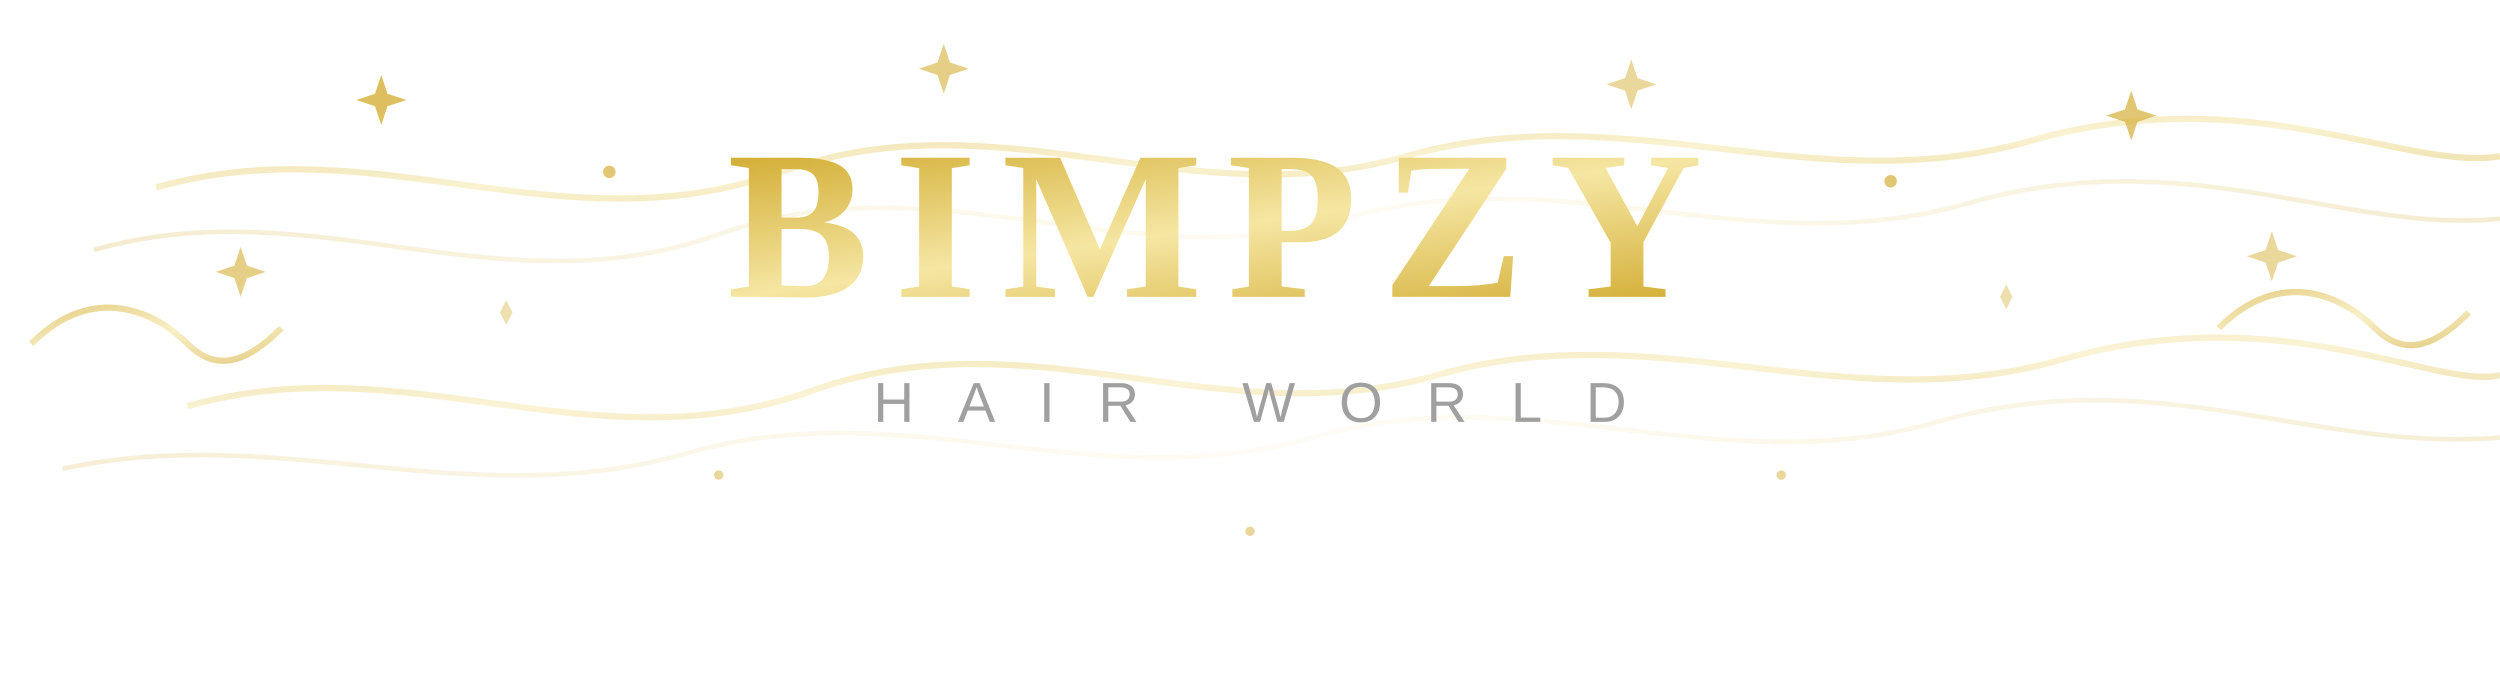
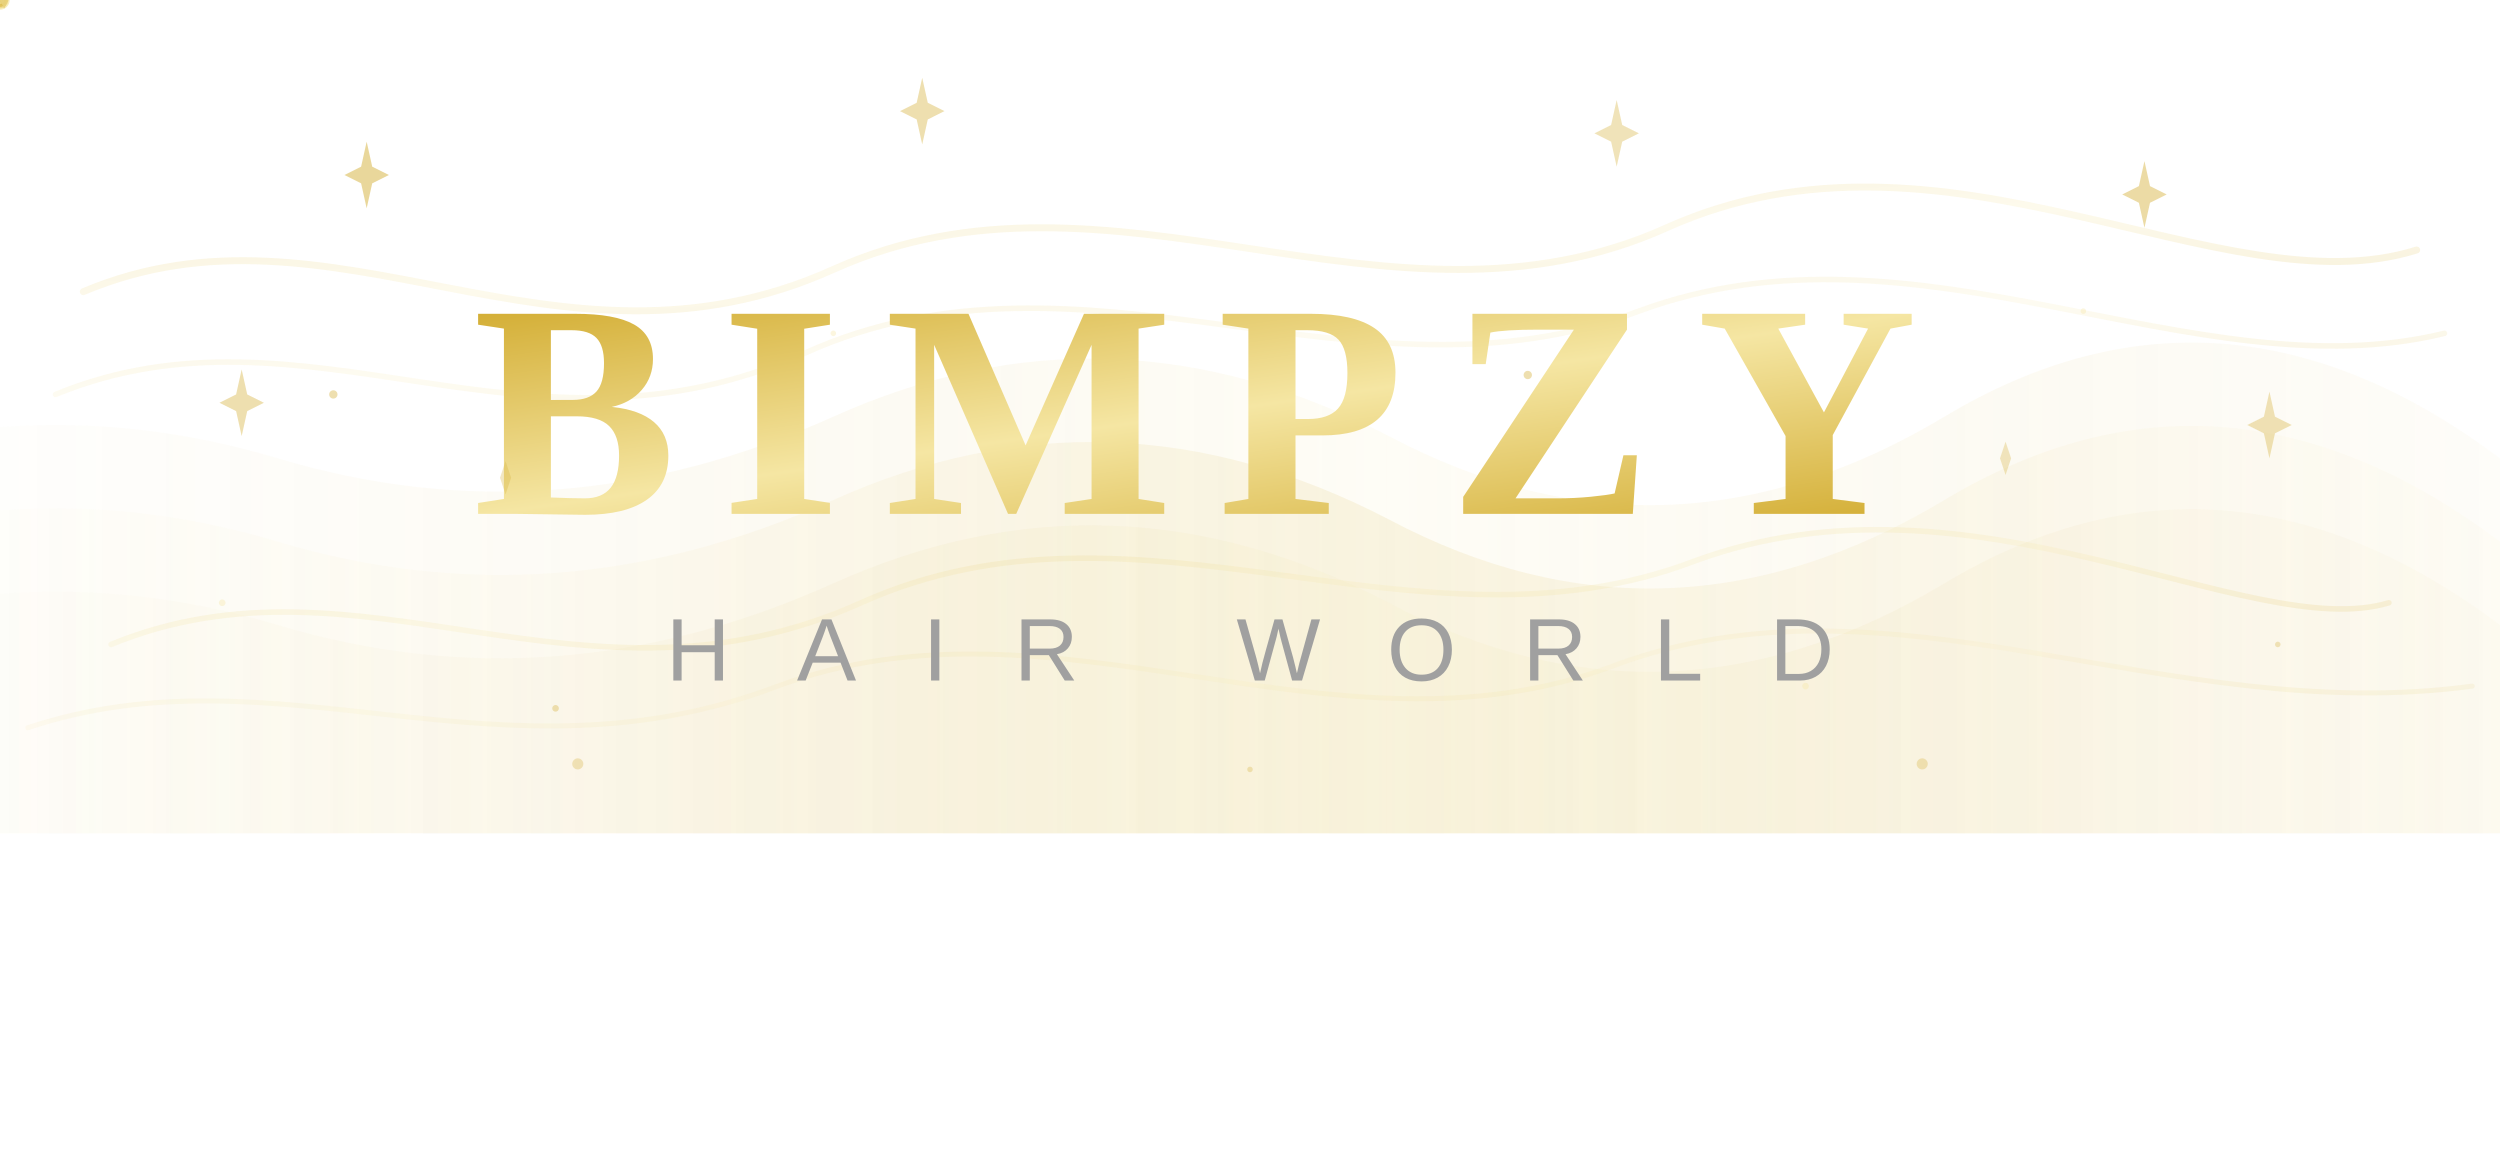
- <svg xmlns="http://www.w3.org/2000/svg" viewBox="0 0 800 220" width="100%" height="auto">
+ <svg xmlns="http://www.w3.org/2000/svg" viewBox="0 0 900 420" width="100%" height="auto">
  <defs>
    <linearGradient id="goldGrad" x1="0%" y1="0%" x2="100%" y2="100%">
      <stop offset="0%" style="stop-color:#d4af37;stop-opacity:1" />
      <stop offset="50%" style="stop-color:#f5e6a3;stop-opacity:1" />
      <stop offset="100%" style="stop-color:#d4af37;stop-opacity:1" />
    </linearGradient>
-     <linearGradient id="goldLight" x1="0%" y1="0%" x2="100%" y2="0%">
-       <stop offset="0%" style="stop-color:#d4af37;stop-opacity:0.6" />
-       <stop offset="50%" style="stop-color:#f5e6a3;stop-opacity:0.3" />
-       <stop offset="100%" style="stop-color:#d4af37;stop-opacity:0.6" />
+     <linearGradient id="smoke1" x1="0%" y1="0%" x2="100%" y2="0%">
+       <stop offset="0%" style="stop-color:#d4af37;stop-opacity:0" />
+       <stop offset="30%" style="stop-color:#d4af37;stop-opacity:0.06" />
+       <stop offset="50%" style="stop-color:#f5e6a3;stop-opacity:0.1" />
+       <stop offset="70%" style="stop-color:#d4af37;stop-opacity:0.06" />
+       <stop offset="100%" style="stop-color:#d4af37;stop-opacity:0" />
+     </linearGradient>
+     <linearGradient id="smoke2" x1="0%" y1="0%" x2="100%" y2="0%">
+       <stop offset="0%" style="stop-color:#f5e6a3;stop-opacity:0" />
+       <stop offset="25%" style="stop-color:#f5e6a3;stop-opacity:0.08" />
+       <stop offset="50%" style="stop-color:#d4af37;stop-opacity:0.12" />
+       <stop offset="75%" style="stop-color:#f5e6a3;stop-opacity:0.08" />
+       <stop offset="100%" style="stop-color:#f5e6a3;stop-opacity:0" />
+     </linearGradient>
+     <linearGradient id="smoke3" x1="0%" y1="0%" x2="100%" y2="0%">
+       <stop offset="0%" style="stop-color:#d4af37;stop-opacity:0" />
+       <stop offset="35%" style="stop-color:#d4af37;stop-opacity:0.05" />
+       <stop offset="50%" style="stop-color:#f5e6a3;stop-opacity:0.08" />
+       <stop offset="65%" style="stop-color:#d4af37;stop-opacity:0.05" />
+       <stop offset="100%" style="stop-color:#d4af37;stop-opacity:0" />
    </linearGradient>
  </defs>
-   <rect width="800" height="220" fill="transparent" />
-   <g fill="none" stroke-width="2">
-     <path d="M50,60 C120,40 180,80 250,55 C320,30 380,70 450,50 C520,30 580,65 650,45 C720,25 770,55 800,50" stroke="url(#goldGrad)" opacity="0.5">
-       <animate attributeName="d" values="M50,60 C120,40 180,80 250,55 C320,30 380,70 450,50 C520,30 580,65 650,45 C720,25 770,55 800,50;                 M50,55 C120,45 180,70 250,50 C320,35 380,65 450,55 C520,35 580,60 650,50 C720,30 770,50 800,55;                 M50,60 C120,40 180,80 250,55 C320,30 380,70 450,50 C520,30 580,65 650,45 C720,25 770,55 800,50" dur="4s" repeatCount="indefinite" />
+   <rect width="900" height="420" fill="transparent" />
+   <g>
+     <path d="M-100,180 Q0,135 100,165 Q200,195 300,150 Q400,105 500,157 Q600,210 700,150 Q800,90 900,165 Q1000,225 1100,180 L1100,300 L-100,300 Z" fill="url(#smoke1)">
+       <animate attributeName="d" values="M-100,180 Q0,135 100,165 Q200,195 300,150 Q400,105 500,157 Q600,210 700,150 Q800,90 900,165 Q1000,225 1100,180 L1100,300 L-100,300 Z;                 M-100,172 Q0,150 100,180 Q200,210 300,165 Q400,120 500,172 Q600,217 700,165 Q800,105 900,180 Q1000,210 1100,195 L1100,300 L-100,300 Z;                 M-100,187 Q0,120 100,150 Q200,180 300,135 Q400,90 500,142 Q600,195 700,135 Q800,75 900,150 Q1000,240 1100,165 L1100,300 L-100,300 Z;                 M-100,180 Q0,135 100,165 Q200,195 300,150 Q400,105 500,157 Q600,210 700,150 Q800,90 900,165 Q1000,225 1100,180 L1100,300 L-100,300 Z" dur="8s" repeatCount="indefinite" />
    </path>
-     <path d="M30,80 C100,60 160,100 230,75 C300,50 360,90 430,70 C500,50 560,85 630,65 C700,45 750,75 800,70" stroke="url(#goldLight)" stroke-width="1.5" opacity="0.4">
-       <animate attributeName="d" values="M30,80 C100,60 160,100 230,75 C300,50 360,90 430,70 C500,50 560,85 630,65 C700,45 750,75 800,70;                 M30,75 C100,65 160,90 230,80 C300,55 360,85 430,75 C500,55 560,80 630,70 C700,50 750,70 800,75;                 M30,80 C100,60 160,100 230,75 C300,50 360,90 430,70 C500,50 560,85 630,65 C700,45 750,75 800,70" dur="5s" repeatCount="indefinite" />
+     <path d="M-100,210 Q0,165 100,195 Q200,225 300,180 Q400,135 500,187 Q600,240 700,180 Q800,120 900,195 Q1000,255 1100,210 L1100,300 L-100,300 Z" fill="url(#smoke2)">
+       <animate attributeName="d" values="M-100,210 Q0,165 100,195 Q200,225 300,180 Q400,135 500,187 Q600,240 700,180 Q800,120 900,195 Q1000,255 1100,210 L1100,300 L-100,300 Z;                 M-100,202 Q0,180 100,210 Q200,240 300,195 Q400,150 500,202 Q600,247 700,195 Q800,135 900,210 Q1000,240 1100,225 L1100,300 L-100,300 Z;                 M-100,217 Q0,150 100,180 Q200,210 300,165 Q400,120 500,172 Q600,225 700,165 Q800,105 900,180 Q1000,270 1100,195 L1100,300 L-100,300 Z;                 M-100,210 Q0,165 100,195 Q200,225 300,180 Q400,135 500,187 Q600,240 700,180 Q800,120 900,195 Q1000,255 1100,210 L1100,300 L-100,300 Z" dur="10s" repeatCount="indefinite" begin="1s" />
    </path>
-     <path d="M60,130 C130,110 190,150 260,125 C330,100 390,140 460,120 C530,100 590,135 660,115 C730,95 780,125 800,120" stroke="url(#goldGrad)" opacity="0.45">
-       <animate attributeName="d" values="M60,130 C130,110 190,150 260,125 C330,100 390,140 460,120 C530,100 590,135 660,115 C730,95 780,125 800,120;                 M60,125 C130,115 190,140 260,130 C330,105 390,135 460,125 C530,105 590,130 660,120 C730,100 780,120 800,125;                 M60,130 C130,110 190,150 260,125 C330,100 390,140 460,120 C530,100 590,135 660,115 C730,95 780,125 800,120" dur="4.5s" repeatCount="indefinite" />
-     </path>
-     <path d="M20,150 C90,135 150,165 220,145 C290,125 350,160 420,140 C490,120 550,155 620,135 C690,115 740,145 800,140" stroke="url(#goldLight)" stroke-width="1.5" opacity="0.35">
-       <animate attributeName="d" values="M20,150 C90,135 150,165 220,145 C290,125 350,160 420,140 C490,120 550,155 620,135 C690,115 740,145 800,140;                 M20,145 C90,140 150,155 220,150 C290,130 350,155 420,145 C490,125 550,150 620,140 C690,120 740,140 800,145;                 M20,150 C90,135 150,165 220,145 C290,125 350,160 420,140 C490,120 550,155 620,135 C690,115 740,145 800,140" dur="5.5s" repeatCount="indefinite" />
+     <path d="M-100,240 Q0,195 100,225 Q200,255 300,210 Q400,165 500,217 Q600,270 700,210 Q800,150 900,225 Q1000,285 1100,240 L1100,300 L-100,300 Z" fill="url(#smoke3)">
+       <animate attributeName="d" values="M-100,240 Q0,195 100,225 Q200,255 300,210 Q400,165 500,217 Q600,270 700,210 Q800,150 900,225 Q1000,285 1100,240 L1100,300 L-100,300 Z;                 M-100,232 Q0,210 100,240 Q200,270 300,225 Q400,180 500,232 Q600,277 700,225 Q800,165 900,240 Q1000,270 1100,255 L1100,300 L-100,300 Z;                 M-100,247 Q0,180 100,210 Q200,240 300,195 Q400,150 500,202 Q600,255 700,195 Q800,135 900,210 Q1000,300 1100,225 L1100,300 L-100,300 Z;                 M-100,240 Q0,195 100,225 Q200,255 300,210 Q400,165 500,217 Q600,270 700,210 Q800,150 900,225 Q1000,285 1100,240 L1100,300 L-100,300 Z" dur="12s" repeatCount="indefinite" begin="2s" />
    </path>
  </g>
-   <path d="M10,110 C30,90 50,100 60,110 C70,120 80,115 90,105" fill="none" stroke="url(#goldGrad)" stroke-width="2" opacity="0.6">
-     <animate attributeName="d" values="M10,110 C30,90 50,100 60,110 C70,120 80,115 90,105;               M10,105 C30,95 50,105 60,115 C70,125 80,120 90,110;               M10,110 C30,90 50,100 60,110 C70,120 80,115 90,105" dur="3s" repeatCount="indefinite" />
-   </path>
-   <path d="M710,105 C730,85 750,95 760,105 C770,115 780,110 790,100" fill="none" stroke="url(#goldGrad)" stroke-width="2" opacity="0.6">
-     <animate attributeName="d" values="M710,105 C730,85 750,95 760,105 C770,115 780,110 790,100;               M710,100 C730,90 750,100 760,110 C770,120 780,115 790,105;               M710,105 C730,85 750,95 760,105 C770,115 780,110 790,100" dur="3s" repeatCount="indefinite" />
-   </path>
-   <circle cx="195" cy="55" r="2" fill="#d4af37" opacity="0.7">
-     <animate attributeName="opacity" values="0.7;0.2;0.7" dur="2s" repeatCount="indefinite" />
-   </circle>
-   <circle cx="605" cy="58" r="2" fill="#d4af37" opacity="0.7">
-     <animate attributeName="opacity" values="0.7;0.2;0.7" dur="2.5s" repeatCount="indefinite" begin="0.5s" />
-   </circle>
-   <circle cx="400" cy="170" r="1.5" fill="#d4af37" opacity="0.5">
-     <animate attributeName="opacity" values="0.5;0.1;0.5" dur="3s" repeatCount="indefinite" begin="1s" />
-   </circle>
-   <text x="400" y="95" font-family="Georgia, 'Times New Roman', serif" font-size="68" font-weight="bold" fill="url(#goldGrad)" text-anchor="middle" letter-spacing="8">
+   <g>
+     <circle r="3" fill="#d4af37" opacity="0.7">
+       <animate attributeName="cx" values="-50;950;-50" dur="6s" repeatCount="indefinite" />
+       <animate attributeName="cy" values="150;157;150" dur="6s" repeatCount="indefinite" />
+       <animate attributeName="opacity" values="0;0.7;0" dur="6s" repeatCount="indefinite" />
+     </circle>
+     <circle r="2.5" fill="#f5e6a3" opacity="0.6">
+       <animate attributeName="cx" values="-50;950;-50" dur="7s" repeatCount="indefinite" begin="1.2s" />
+       <animate attributeName="cy" values="187;195;187" dur="7s" repeatCount="indefinite" begin="1.2s" />
+       <animate attributeName="opacity" values="0;0.6;0" dur="7s" repeatCount="indefinite" begin="1.2s" />
+     </circle>
+     <circle r="2" fill="#d4af37" opacity="0.6">
+       <animate attributeName="cx" values="-50;950;-50" dur="5s" repeatCount="indefinite" begin="2.5s" />
+       <animate attributeName="cy" values="127;135;127" dur="5s" repeatCount="indefinite" begin="2.5s" />
+       <animate attributeName="opacity" values="0;0.6;0" dur="5s" repeatCount="indefinite" begin="2.5s" />
+     </circle>
+     <circle r="3.5" fill="#f5e6a3" opacity="0.7">
+       <animate attributeName="cx" values="-50;950;-50" dur="8s" repeatCount="indefinite" begin="0.8s" />
+       <animate attributeName="cy" values="217;225;217" dur="8s" repeatCount="indefinite" begin="0.8s" />
+       <animate attributeName="opacity" values="0;0.7;0" dur="8s" repeatCount="indefinite" begin="0.8s" />
+     </circle>
+     <circle r="1.8" fill="#d4af37" opacity="0.5">
+       <animate attributeName="cx" values="-50;950;-50" dur="4.5s" repeatCount="indefinite" begin="4s" />
+       <animate attributeName="cy" values="172;180;172" dur="4.5s" repeatCount="indefinite" begin="4s" />
+       <animate attributeName="opacity" values="0;0.5;0" dur="4.5s" repeatCount="indefinite" begin="4s" />
+     </circle>
+     <circle r="2.2" fill="#f5e6a3" opacity="0.6">
+       <animate attributeName="cx" values="-50;950;-50" dur="9s" repeatCount="indefinite" begin="3s" />
+       <animate attributeName="cy" values="112;120;112" dur="9s" repeatCount="indefinite" begin="3s" />
+       <animate attributeName="opacity" values="0;0.6;0" dur="9s" repeatCount="indefinite" begin="3s" />
+     </circle>
+     <circle r="2.5" fill="#d4af37" opacity="0.6">
+       <animate attributeName="cx" values="-50;950;-50" dur="6.5s" repeatCount="indefinite" begin="5s" />
+       <animate attributeName="cy" values="202;210;202" dur="6.5s" repeatCount="indefinite" begin="5s" />
+       <animate attributeName="opacity" values="0;0.6;0" dur="6.5s" repeatCount="indefinite" begin="5s" />
+     </circle>
+     <circle r="1.5" fill="#f5e6a3" opacity="0.5">
+       <animate attributeName="cx" values="-50;950;-50" dur="5.5s" repeatCount="indefinite" begin="6s" />
+       <animate attributeName="cy" values="232;240;232" dur="5.5s" repeatCount="indefinite" begin="6s" />
+       <animate attributeName="opacity" values="0;0.5;0" dur="5.5s" repeatCount="indefinite" begin="6s" />
+     </circle>
+   </g>
+   <g>
+     <polygon points="0,0 1.5,-3 3,0 1.5,3" fill="#d4af37" opacity="0.5">
+       <animate attributeName="cx" values="-30;930;-30" dur="11s" repeatCount="indefinite" begin="0s" />
+       <animate attributeName="cy" values="157;165;157" dur="11s" repeatCount="indefinite" begin="0s" />
+       <animate attributeName="opacity" values="0;0.5;0" dur="11s" repeatCount="indefinite" begin="0s" />
+     </polygon>
+     <polygon points="0,0 1.5,-3 3,0 1.5,3" fill="#f5e6a3" opacity="0.5">
+       <animate attributeName="cx" values="-30;930;-30" dur="10s" repeatCount="indefinite" begin="2s" />
+       <animate attributeName="cy" values="195;202;195" dur="10s" repeatCount="indefinite" begin="2s" />
+       <animate attributeName="opacity" values="0;0.5;0" dur="10s" repeatCount="indefinite" begin="2s" />
+     </polygon>
+     <polygon points="0,0 1.5,-3 3,0 1.5,3" fill="#d4af37" opacity="0.4">
+       <animate attributeName="cx" values="-30;930;-30" dur="8.5s" repeatCount="indefinite" begin="4.5s" />
+       <animate attributeName="cy" values="135;142;135" dur="8.5s" repeatCount="indefinite" begin="4.5s" />
+       <animate attributeName="opacity" values="0;0.4;0" dur="8.5s" repeatCount="indefinite" begin="4.5s" />
+     </polygon>
+     <polygon points="0,0 1.5,-3 3,0 1.5,3" fill="#f5e6a3" opacity="0.4">
+       <animate attributeName="cx" values="-30;930;-30" dur="12s" repeatCount="indefinite" begin="7s" />
+       <animate attributeName="cy" values="217;225;217" dur="12s" repeatCount="indefinite" begin="7s" />
+       <animate attributeName="opacity" values="0;0.4;0" dur="12s" repeatCount="indefinite" begin="7s" />
+     </polygon>
+   </g>
+   <g fill="none" stroke-width="2.5" stroke-linecap="round">
+     <path d="M30,105 C120,67 200,142 300,97 C400,52 500,127 600,82 C700,37 800,112 870,90" stroke="url(#goldGrad)" opacity="0.2">
+       <animate attributeName="d" values="M30,105 C120,67 200,142 300,97 C400,52 500,127 600,82 C700,37 800,112 870,90;                 M30,97 C120,82 200,127 300,105 C400,67 500,120 600,90 C700,52 800,105 870,97;                 M30,105 C120,67 200,142 300,97 C400,52 500,127 600,82 C700,37 800,112 870,90" dur="5s" repeatCount="indefinite" />
+     </path>
+     <path d="M20,142 C110,105 190,172 290,127 C390,82 490,150 590,112 C690,75 790,142 880,120" stroke="url(#goldGrad)" stroke-width="2" opacity="0.15">
+       <animate attributeName="d" values="M20,142 C110,105 190,172 290,127 C390,82 490,150 590,112 C690,75 790,142 880,120;                 M20,135 C110,120 190,157 290,142 C390,97 490,142 590,120 C690,90 790,135 880,127;                 M20,142 C110,105 190,172 290,127 C390,82 490,150 590,112 C690,75 790,142 880,120" dur="6s" repeatCount="indefinite" />
+     </path>
+     <path d="M40,232 C130,195 210,262 310,217 C410,172 510,240 610,202 C710,165 810,232 860,217" stroke="url(#goldGrad)" stroke-width="2" opacity="0.18">
+       <animate attributeName="d" values="M40,232 C130,195 210,262 310,217 C410,172 510,240 610,202 C710,165 810,232 860,217;                 M40,225 C130,210 210,247 310,232 C410,187 510,232 610,210 C710,180 810,225 860,225;                 M40,232 C130,195 210,262 310,217 C410,172 510,240 610,202 C710,165 810,232 860,217" dur="5.5s" repeatCount="indefinite" />
+     </path>
+     <path d="M10,262 C100,232 180,285 280,247 C380,210 480,277 580,240 C680,202 780,262 890,247" stroke="url(#goldGrad)" stroke-width="1.8" opacity="0.12">
+       <animate attributeName="d" values="M10,262 C100,232 180,285 280,247 C380,210 480,277 580,240 C680,202 780,262 890,247;                 M10,255 C100,247 180,270 280,262 C380,225 480,270 580,247 C680,217 780,255 890,255;                 M10,262 C100,232 180,285 280,247 C380,210 480,277 580,240 C680,202 780,262 890,247" dur="7s" repeatCount="indefinite" />
+     </path>
+   </g>
+   <g>
+     <circle cx="120" cy="142" r="1.5" fill="#d4af37" opacity="0.4">
+       <animate attributeName="opacity" values="0.1;0.5;0.1" dur="1.5s" repeatCount="indefinite" />
+     </circle>
+     <circle cx="300" cy="120" r="1" fill="#f5e6a3" opacity="0.35">
+       <animate attributeName="opacity" values="0.1;0.4;0.1" dur="2s" repeatCount="indefinite" begin="0.3s" />
+     </circle>
+     <circle cx="550" cy="135" r="1.5" fill="#d4af37" opacity="0.4">
+       <animate attributeName="opacity" values="0.1;0.5;0.1" dur="1.8s" repeatCount="indefinite" begin="0.7s" />
+     </circle>
+     <circle cx="750" cy="112" r="1" fill="#f5e6a3" opacity="0.35">
+       <animate attributeName="opacity" values="0.1;0.4;0.1" dur="2.2s" repeatCount="indefinite" begin="1s" />
+     </circle>
+     <circle cx="200" cy="255" r="1.2" fill="#d4af37" opacity="0.35">
+       <animate attributeName="opacity" values="0.1;0.4;0.1" dur="1.6s" repeatCount="indefinite" begin="0.5s" />
+     </circle>
+     <circle cx="650" cy="247" r="1.2" fill="#f5e6a3" opacity="0.35">
+       <animate attributeName="opacity" values="0.1;0.4;0.1" dur="2.4s" repeatCount="indefinite" begin="1.2s" />
+     </circle>
+     <circle cx="450" cy="277" r="1" fill="#d4af37" opacity="0.3">
+       <animate attributeName="opacity" values="0.1;0.35;0.1" dur="1.9s" repeatCount="indefinite" begin="0.8s" />
+     </circle>
+     <circle cx="80" cy="217" r="1.2" fill="#f5e6a3" opacity="0.35">
+       <animate attributeName="opacity" values="0.1;0.4;0.1" dur="2.1s" repeatCount="indefinite" begin="0.4s" />
+     </circle>
+     <circle cx="820" cy="232" r="1" fill="#d4af37" opacity="0.3">
+       <animate attributeName="opacity" values="0.1;0.35;0.1" dur="1.7s" repeatCount="indefinite" begin="1.1s" />
+     </circle>
+   </g>
+   <text x="450" y="185" font-family="Georgia, 'Times New Roman', serif" font-size="110" font-weight="bold" fill="url(#goldGrad)" text-anchor="middle" letter-spacing="16">
    BIMPZY
    <animate attributeName="opacity" values="0.95;1;0.95" dur="3s" repeatCount="indefinite" />
  </text>
-   <text x="400" y="135" font-family="Arial, Helvetica, sans-serif" font-size="18" fill="#a0a0a0" text-anchor="middle" letter-spacing="14" font-weight="500">
+   <text x="450" y="245" font-family="Arial, Helvetica, sans-serif" font-size="32" fill="#a0a0a0" text-anchor="middle" letter-spacing="24" font-weight="500">
    HAIR WORLD
  </text>
-   <line x1="240" y1="152" x2="560" y2="152" stroke="url(#goldGrad)" stroke-width="1.2" opacity="0.6" />
-   <circle cx="230" cy="152" r="1.5" fill="#d4af37" opacity="0.5" />
-   <circle cx="570" cy="152" r="1.5" fill="#d4af37" opacity="0.5" />
+   <line x1="220" y1="275" x2="680" y2="275" stroke="url(#goldGrad)" stroke-width="1" opacity="0.25">
+     <animate attributeName="opacity" values="0.25;0.4;0.25" dur="3s" repeatCount="indefinite" />
+   </line>
+   <circle cx="208" cy="275" r="2" fill="#d4af37" opacity="0.3">
+     <animate attributeName="opacity" values="0.3;0.1;0.3" dur="2s" repeatCount="indefinite" />
+   </circle>
+   <circle cx="692" cy="275" r="2" fill="#d4af37" opacity="0.3">
+     <animate attributeName="opacity" values="0.3;0.1;0.3" dur="2.5s" repeatCount="indefinite" begin="0.5s" />
+   </circle>
  <g>
-     <polygon points="120,30 122,24 124,30 130,32 124,34 122,40 120,34 114,32" fill="#d4af37" opacity="0.8">
-       <animate attributeName="opacity" values="0;1;0" dur="2s" repeatCount="indefinite" />
-       <animate attributeName="transform" type="scale" values="1;1.2;1" dur="2s" repeatCount="indefinite" additive="sum" />
+     <polygon points="130,60 132,51 134,60 140,63 134,66 132,75 130,66 124,63" fill="#d4af37" opacity="0.5">
+       <animate attributeName="opacity" values="0;0.5;0" dur="2s" repeatCount="indefinite" />
    </polygon>
-     <polygon points="680,35 682,29 684,35 690,37 684,39 682,45 680,39 674,37" fill="#d4af37" opacity="0.7">
-       <animate attributeName="opacity" values="0;1;0" dur="2.5s" repeatCount="indefinite" begin="0.8s" />
-       <animate attributeName="transform" type="scale" values="1;1.2;1" dur="2.5s" repeatCount="indefinite" begin="0.8s" additive="sum" />
+     <polygon points="770,67 772,58 774,67 780,70 774,73 772,82 770,73 764,70" fill="#d4af37" opacity="0.45">
+       <animate attributeName="opacity" values="0;0.45;0" dur="2.5s" repeatCount="indefinite" begin="0.8s" />
    </polygon>
-     <polygon points="300,20 302,14 304,20 310,22 304,24 302,30 300,24 294,22" fill="#d4af37" opacity="0.6">
-       <animate attributeName="opacity" values="0;1;0" dur="1.8s" repeatCount="indefinite" begin="1.2s" />
-       <animate attributeName="transform" type="scale" values="1;1.2;1" dur="1.8s" repeatCount="indefinite" begin="1.2s" additive="sum" />
+     <polygon points="330,37 332,28 334,37 340,40 334,43 332,52 330,43 324,40" fill="#d4af37" opacity="0.4">
+       <animate attributeName="opacity" values="0;0.4;0" dur="1.8s" repeatCount="indefinite" begin="1.2s" />
    </polygon>
-     <polygon points="520,25 522,19 524,25 530,27 524,29 522,35 520,29 514,27" fill="#d4af37" opacity="0.5">
-       <animate attributeName="opacity" values="0;1;0" dur="3s" repeatCount="indefinite" begin="0.3s" />
-       <animate attributeName="transform" type="scale" values="1;1.2;1" dur="3s" repeatCount="indefinite" begin="0.3s" additive="sum" />
+     <polygon points="580,45 582,36 584,45 590,48 584,51 582,60 580,51 574,48" fill="#d4af37" opacity="0.35">
+       <animate attributeName="opacity" values="0;0.35;0" dur="3s" repeatCount="indefinite" begin="0.3s" />
    </polygon>
-     <polygon points="75,85 77,79 79,85 85,87 79,89 77,95 75,89 69,87" fill="#d4af37" opacity="0.6">
-       <animate attributeName="opacity" values="0;1;0" dur="2.2s" repeatCount="indefinite" begin="1.5s" />
+     <polygon points="85,142 87,133 89,142 95,145 89,148 87,157 85,148 79,145" fill="#d4af37" opacity="0.4">
+       <animate attributeName="opacity" values="0;0.4;0" dur="2.2s" repeatCount="indefinite" begin="1.5s" />
    </polygon>
-     <polygon points="725,80 727,74 729,80 735,82 729,84 727,90 725,84 719,82" fill="#d4af37" opacity="0.5">
-       <animate attributeName="opacity" values="0;1;0" dur="2.8s" repeatCount="indefinite" begin="0.6s" />
+     <polygon points="815,150 817,141 819,150 825,153 819,156 817,165 815,156 809,153" fill="#d4af37" opacity="0.35">
+       <animate attributeName="opacity" values="0;0.35;0" dur="2.8s" repeatCount="indefinite" begin="0.6s" />
    </polygon>
  </g>
-   <polygon points="160,100 162,96 164,100 162,104" fill="#d4af37" opacity="0.4">
-     <animate attributeName="opacity" values="0.4;0;0.4" dur="3.5s" repeatCount="indefinite" />
-     <animate attributeName="transform" type="translate" values="0,0;0,-8;0,0" dur="3.5s" repeatCount="indefinite" />
-   </polygon>
-   <polygon points="640,95 642,91 644,95 642,99" fill="#d4af37" opacity="0.4">
-     <animate attributeName="opacity" values="0.4;0;0.4" dur="4s" repeatCount="indefinite" begin="1s" />
-     <animate attributeName="transform" type="translate" values="0,0;0,-6;0,0" dur="4s" repeatCount="indefinite" begin="1s" />
-   </polygon>
+   <g opacity="0.3">
+     <polygon points="180,172 182,166 184,172 182,178" fill="#d4af37">
+       <animate attributeName="opacity" values="0.3;0;0.3" dur="3.5s" repeatCount="indefinite" />
+       <animate attributeName="transform" type="translate" values="0,0;0,-12;0,0" dur="3.5s" repeatCount="indefinite" />
+     </polygon>
+     <polygon points="720,165 722,159 724,165 722,171" fill="#d4af37">
+       <animate attributeName="opacity" values="0.3;0;0.3" dur="4s" repeatCount="indefinite" begin="1s" />
+       <animate attributeName="transform" type="translate" values="0,0;0,-12;0,0" dur="4s" repeatCount="indefinite" begin="1s" />
+     </polygon>
+   </g>
</svg>
